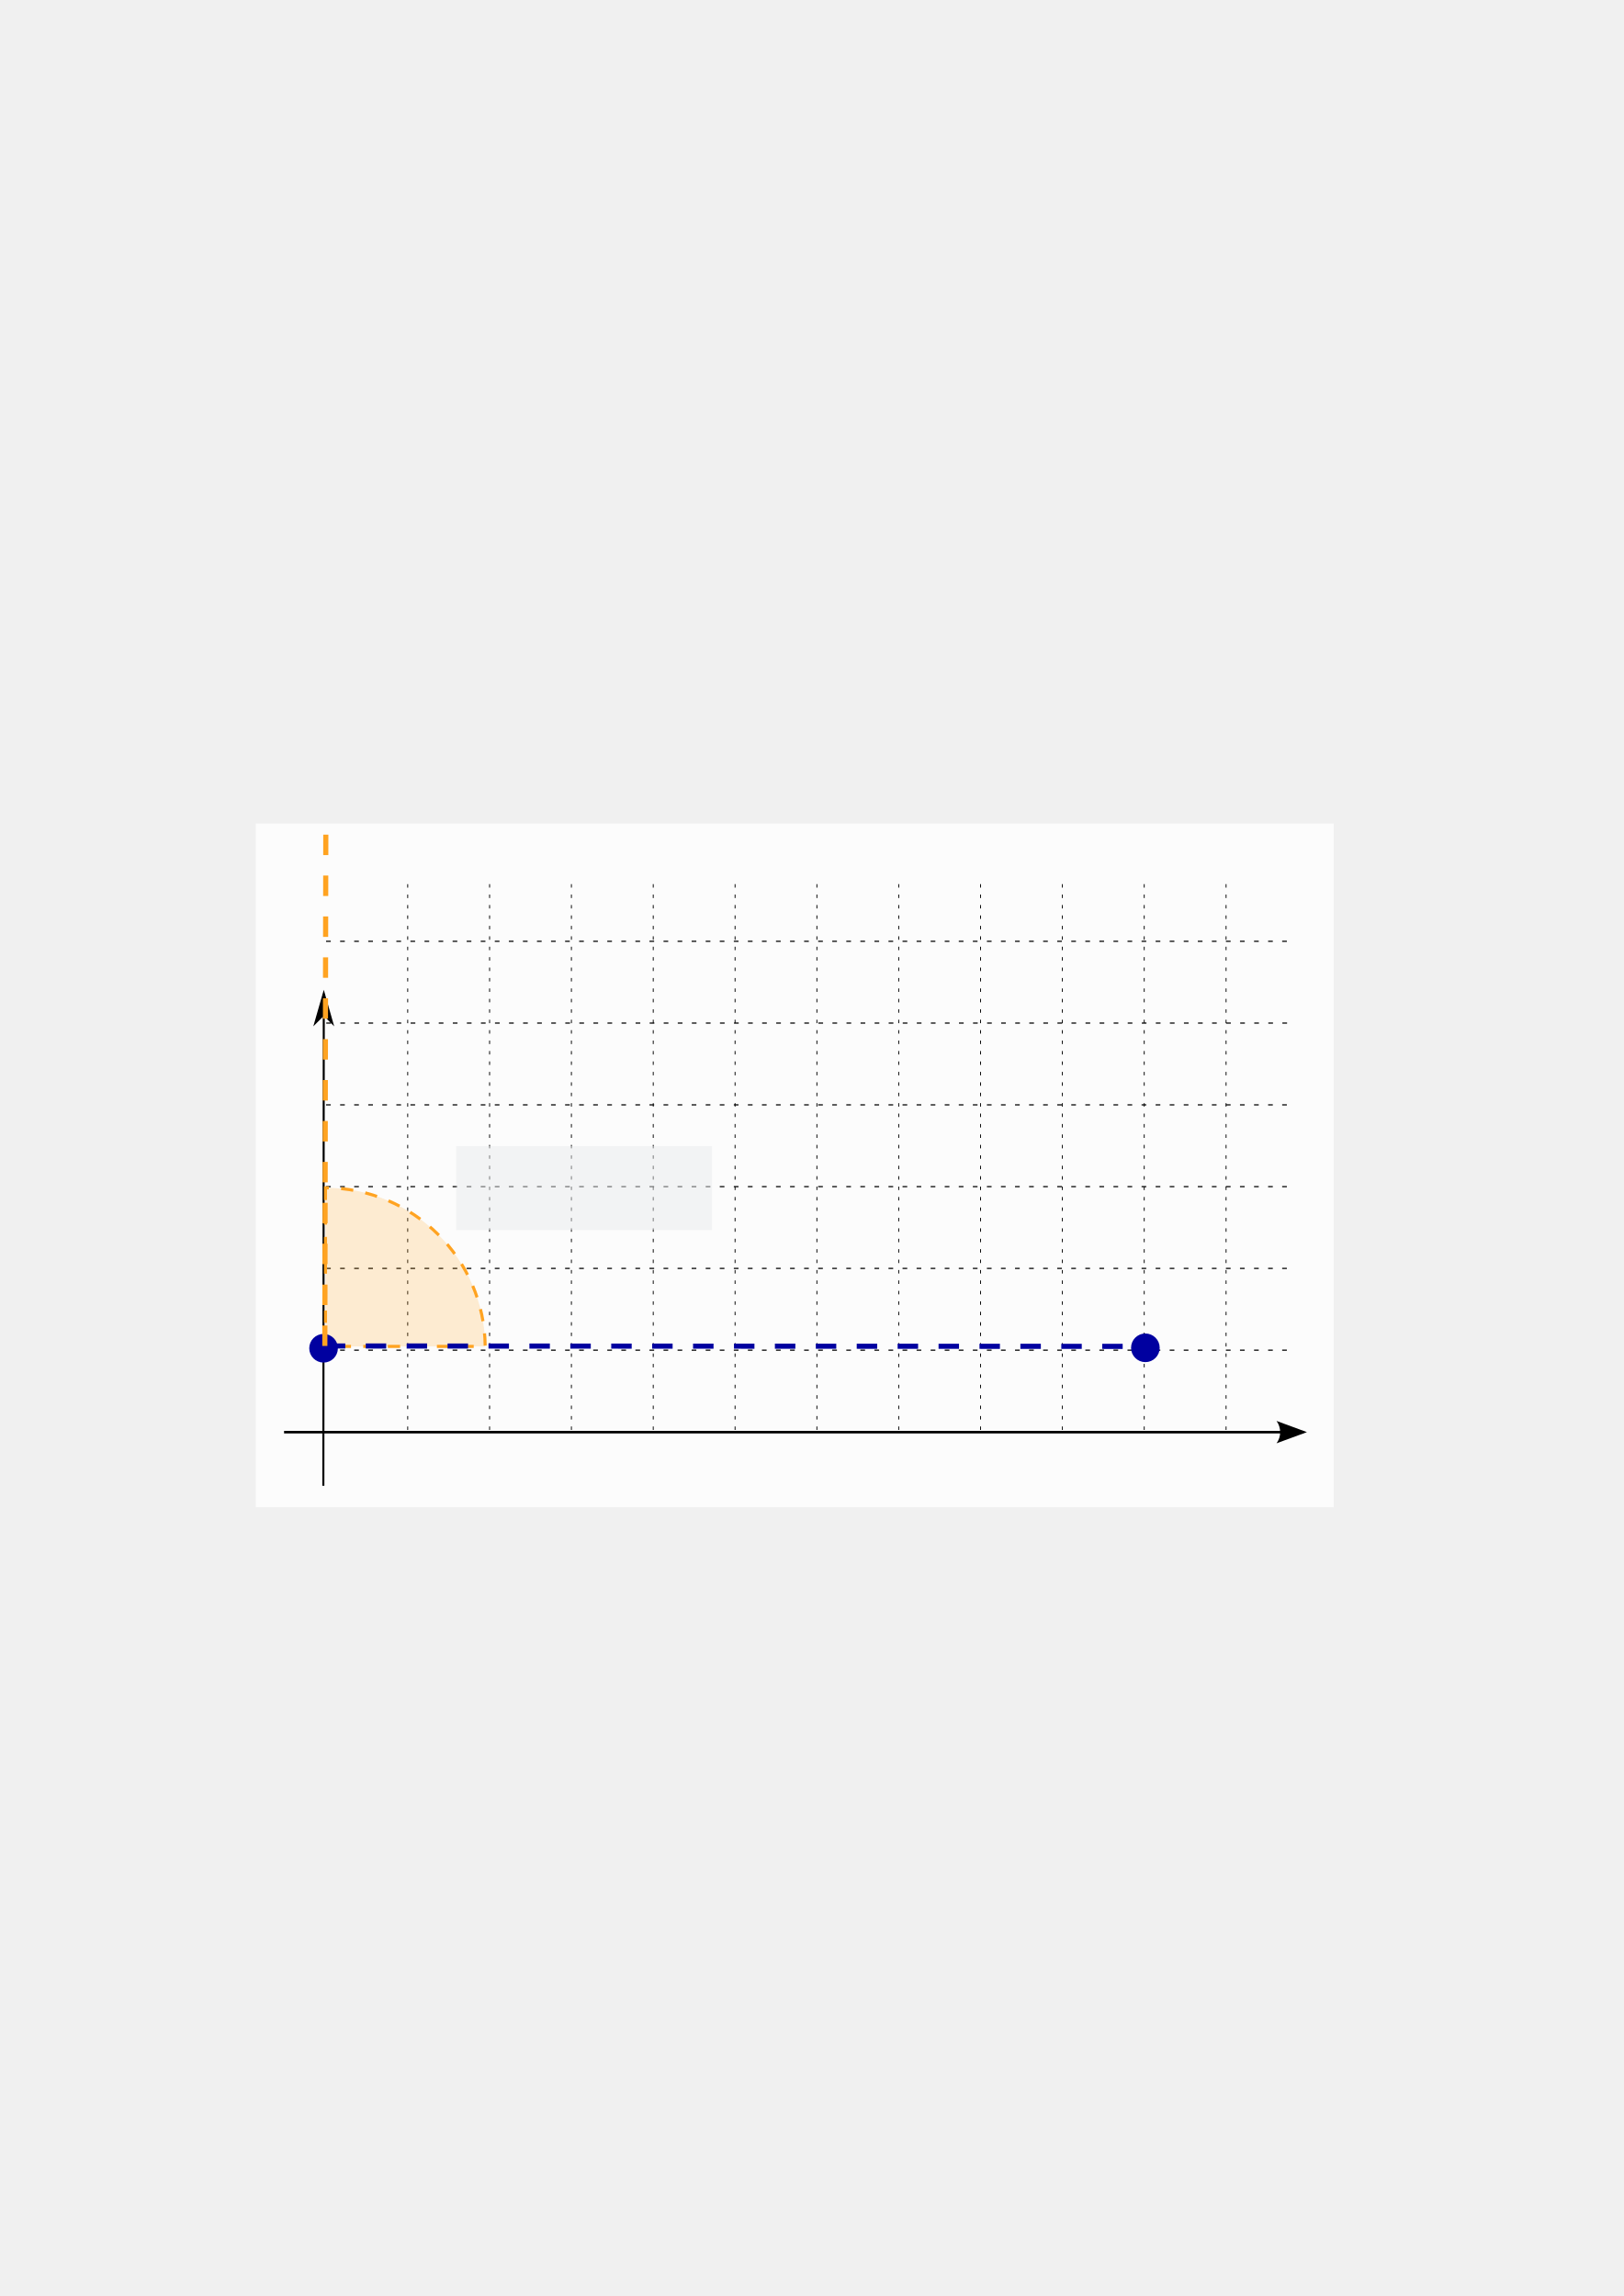
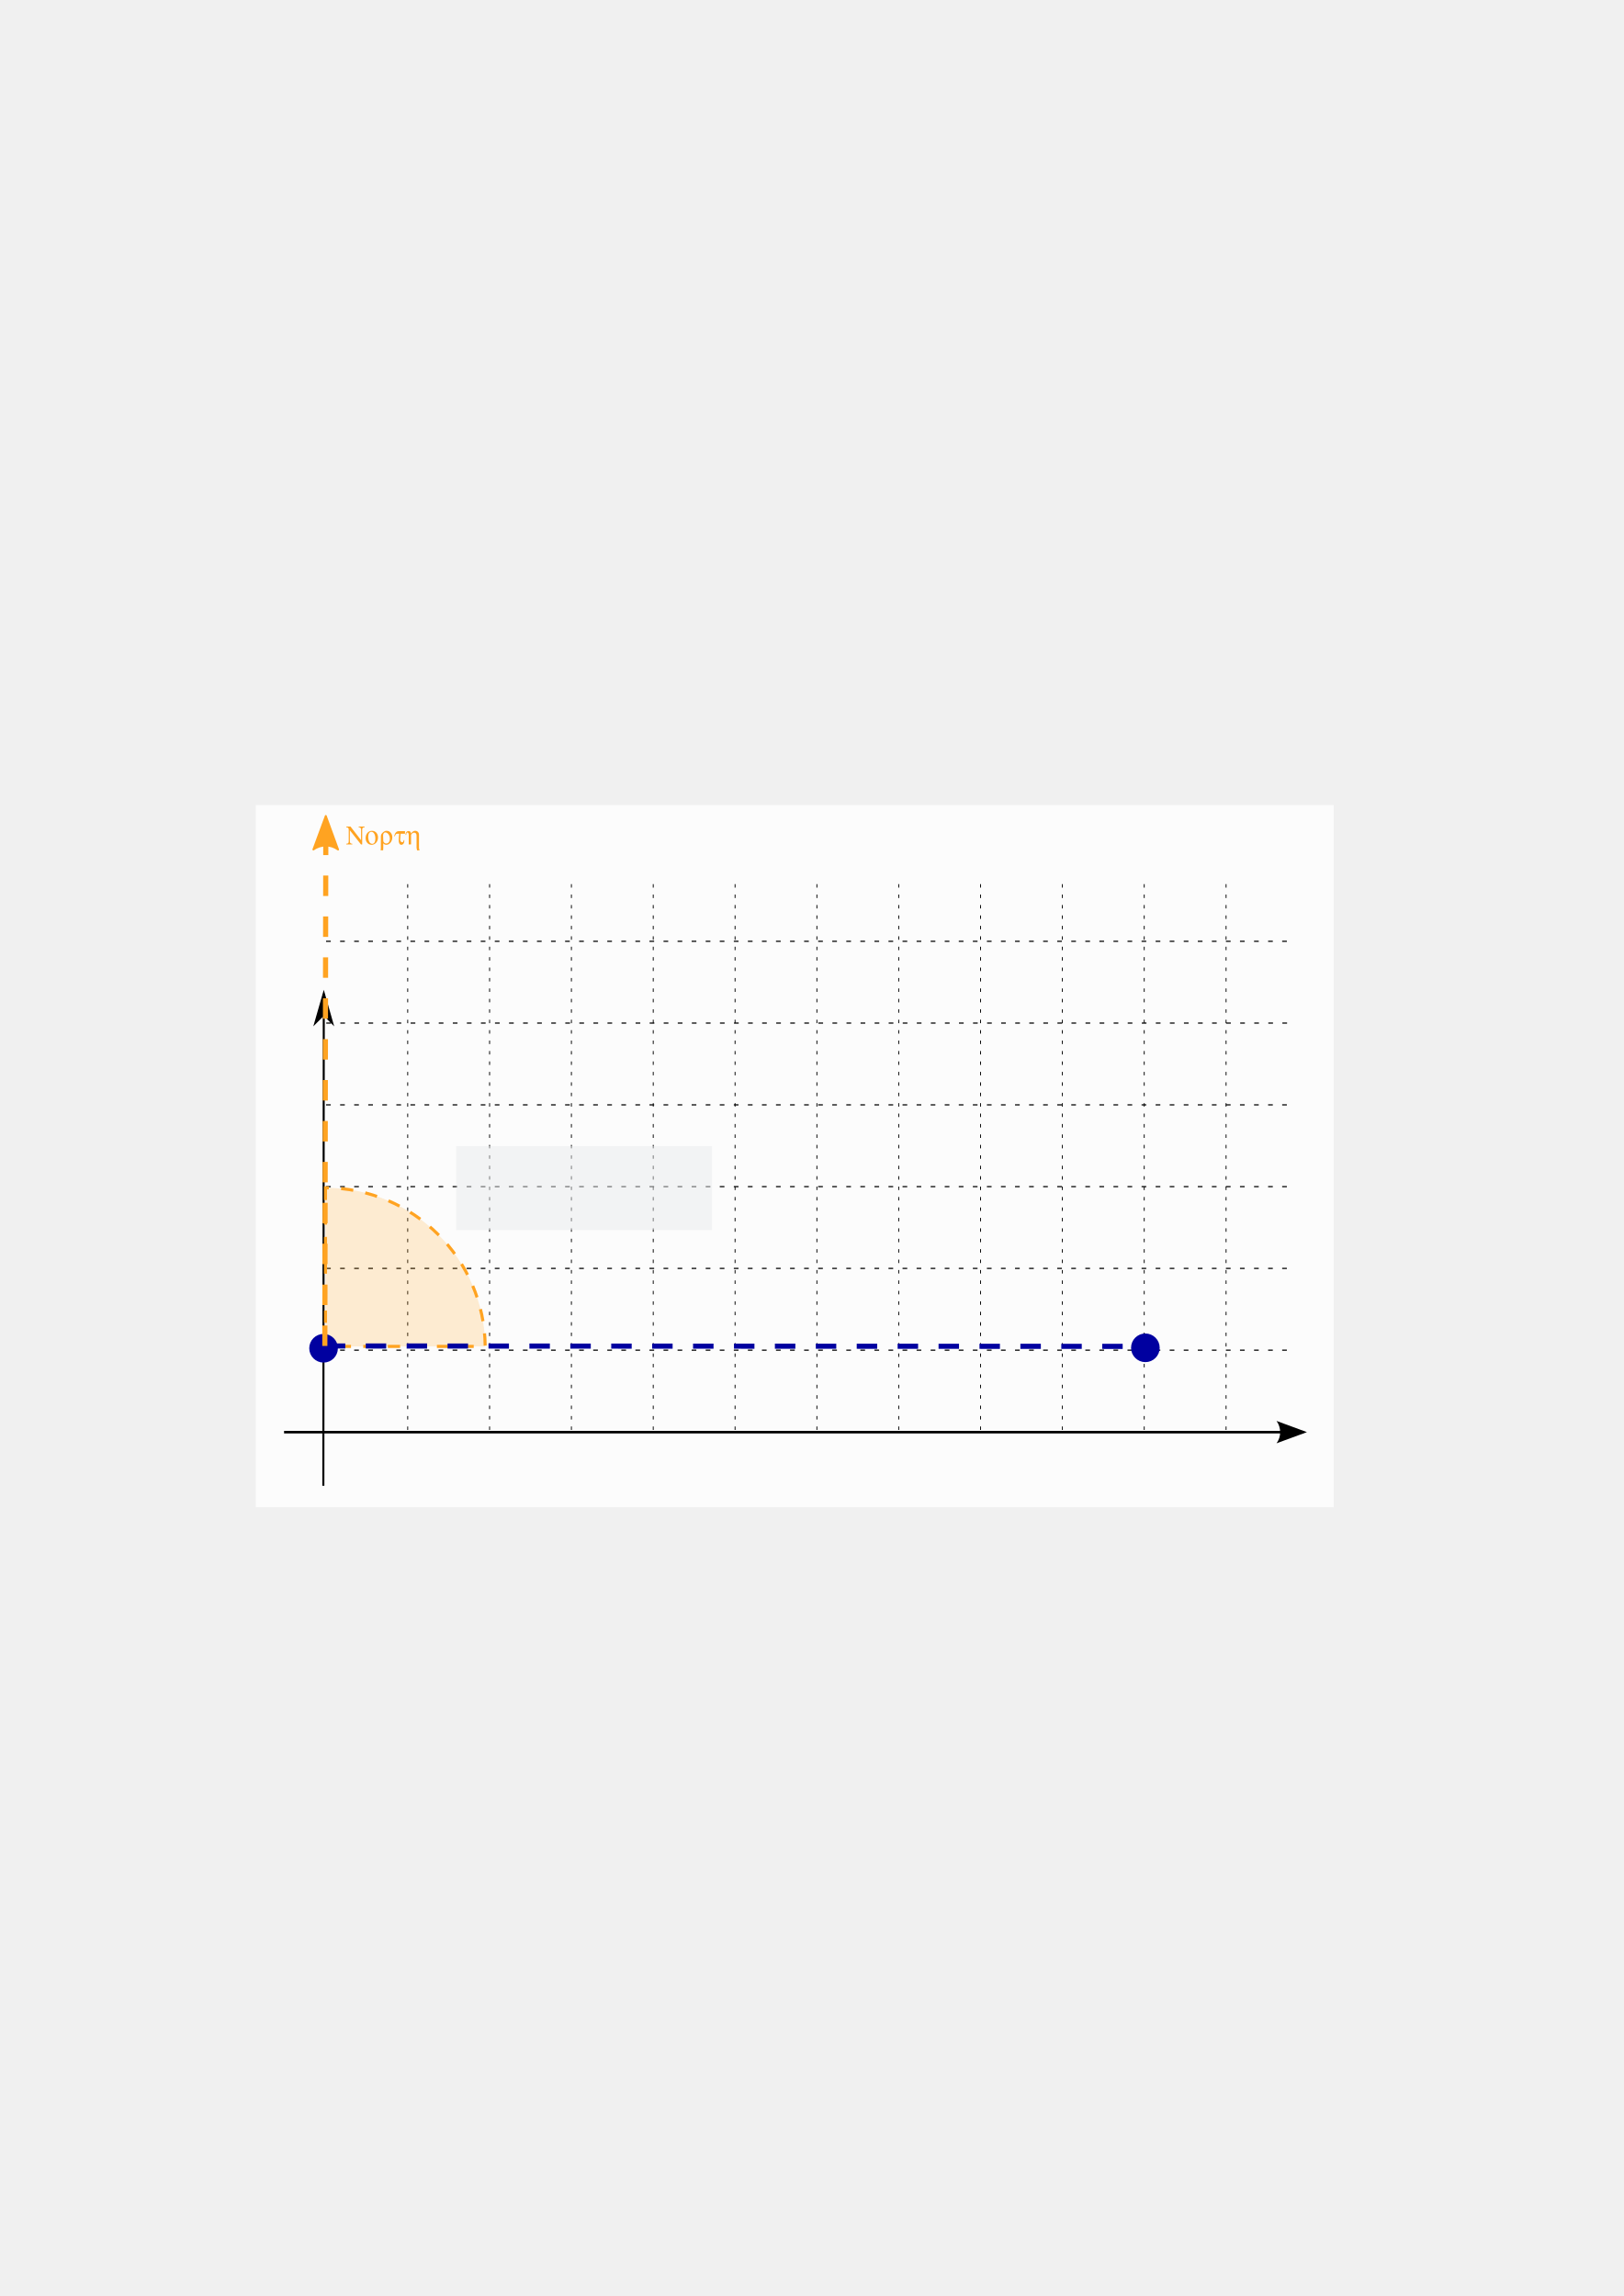
<svg xmlns="http://www.w3.org/2000/svg" xmlns:ns1="http://www.openswatchbook.org/uri/2009/osb" width="210mm" height="297mm" id="svg2" version="1.1">
  <defs id="defs4">
-     <linearGradient id="linearGradient5816" ns1:paint="gradient">
-       <stop style="stop-color:#000000;stop-opacity:1;" offset="0" id="stop5818" />
-       <stop style="stop-color:#000000;stop-opacity:0;" offset="1" id="stop5820" />
+     <marker style="overflow:visible;" id="Arrow2Mend" refX="0.0" refY="0.0" orient="auto">
+       <path transform="scale(0.6) rotate(180) translate(0,0)" d="M 8.719,4.034 L -2.207,0.016 L 8.719,-4.002 C 6.973,-1.63 6.983,1.616 8.719,4.034 z " style="fill-rule:evenodd;stroke-width:0.625;stroke-linejoin:round;" id="path4082" />
+     </marker>
+     <linearGradient ns1:paint="gradient" id="linearGradient5816">
+       <stop id="stop5818" offset="0" style="stop-color:#000000;stop-opacity:1;" />
+       <stop id="stop5820" offset="1" style="stop-color:#000000;stop-opacity:0;" />
    </linearGradient>
-     <marker orient="auto" refY="0.0" refX="0.0" id="Arrow1Lstart" style="overflow:visible">
-       <path id="path3824" d="M 0.0,0.0 L 5.0,-5.0 L -12.5,0.0 L 5.0,5.0 L 0.0,0.0 z " style="fill-rule:evenodd;stroke:#000000;stroke-width:1.0pt" transform="scale(0.8) translate(12.5,0)" />
+     <marker style="overflow:visible" id="Arrow1Lstart" refX="0.0" refY="0.0" orient="auto">
+       <path transform="scale(0.8) translate(12.5,0)" style="fill-rule:evenodd;stroke:#000000;stroke-width:1.0pt" d="M 0.0,0.0 L 5.0,-5.0 L -12.5,0.0 L 5.0,5.0 L 0.0,0.0 z " id="path3824" />
    </marker>
-     <marker orient="auto" refY="0.0" refX="0.0" id="Arrow2Lend" style="overflow:visible;">
-       <path id="path3845" style="fill-rule:evenodd;stroke-width:0.625;stroke-linejoin:round;" d="M 8.719,4.034 L -2.207,0.016 L 8.719,-4.002 C 6.973,-1.63 6.983,1.616 8.719,4.034 z " transform="scale(1.1) rotate(180) translate(1,0)" />
+     <marker style="overflow:visible;" id="Arrow2Lend" refX="0.0" refY="0.0" orient="auto">
+       <path transform="scale(1.1) rotate(180) translate(1,0)" d="M 8.719,4.034 L -2.207,0.016 L 8.719,-4.002 C 6.973,-1.63 6.983,1.616 8.719,4.034 z " style="fill-rule:evenodd;stroke-width:0.625;stroke-linejoin:round;" id="path3845" />
    </marker>
-     <marker orient="auto" refY="0" refX="0" id="Arrow2Lend-2" style="overflow:visible">
-       <path id="path3845-1" style="fill-rule:evenodd;stroke-width:0.625;stroke-linejoin:round" d="M 8.719,4.034 -2.207,0.016 8.719,-4.002 c -1.745,2.372 -1.735,5.617 -6e-7,8.035 z" transform="matrix(-1.1,0,0,-1.1,-1.1,0)" />
+     <marker style="overflow:visible" id="Arrow2Lend-2" refX="0" refY="0" orient="auto">
+       <path transform="matrix(-1.1,0,0,-1.1,-1.1,0)" d="M 8.719,4.034 -2.207,0.016 8.719,-4.002 c -1.745,2.372 -1.735,5.617 -6e-7,8.035 z" style="fill-rule:evenodd;stroke-width:0.625;stroke-linejoin:round" id="path3845-1" />
    </marker>
-     <marker orient="auto" refY="0" refX="0" id="Arrow1Lstart-4" style="overflow:visible">
-       <path id="path3824-1" d="M 0,0 5,-5 -12.5,0 5,5 0,0 z" style="fill-rule:evenodd;stroke:#000000;stroke-width:1pt" transform="matrix(0.8,0,0,0.8,10,0)" />
+     <marker style="overflow:visible" id="Arrow1Lstart-4" refX="0" refY="0" orient="auto">
+       <path transform="matrix(0.8,0,0,0.8,10,0)" style="fill-rule:evenodd;stroke:#000000;stroke-width:1pt" d="M 0,0 5,-5 -12.5,0 5,5 0,0 z" id="path3824-1" />
    </marker>
-     <marker orient="auto" refY="0" refX="0" id="Arrow2Lend-1" style="overflow:visible">
-       <path id="path3845-8" style="fill-rule:evenodd;stroke-width:0.625;stroke-linejoin:round" d="M 8.719,4.034 -2.207,0.016 8.719,-4.002 c -1.745,2.372 -1.735,5.617 -6e-7,8.035 z" transform="matrix(-1.1,0,0,-1.1,-1.1,0)" />
+     <marker style="overflow:visible" id="Arrow2Lend-1" refX="0" refY="0" orient="auto">
+       <path transform="matrix(-1.1,0,0,-1.1,-1.1,0)" d="M 8.719,4.034 -2.207,0.016 8.719,-4.002 c -1.745,2.372 -1.735,5.617 -6e-7,8.035 z" style="fill-rule:evenodd;stroke-width:0.625;stroke-linejoin:round" id="path3845-8" />
    </marker>
-     <marker orient="auto" refY="0" refX="0" id="Arrow1Lstart-8" style="overflow:visible">
-       <path id="path3824-8" d="M 0,0 5,-5 -12.5,0 5,5 0,0 z" style="fill-rule:evenodd;stroke:#000000;stroke-width:1pt" transform="matrix(0.8,0,0,0.8,10,0)" />
+     <marker style="overflow:visible" id="Arrow1Lstart-8" refX="0" refY="0" orient="auto">
+       <path transform="matrix(0.8,0,0,0.8,10,0)" style="fill-rule:evenodd;stroke:#000000;stroke-width:1pt" d="M 0,0 5,-5 -12.5,0 5,5 0,0 z" id="path3824-8" />
+     </marker>
+     <marker style="overflow:visible;" id="Arrow2MendA" refX="0.0" refY="0.0" orient="auto">
+       <path transform="scale(0.6) rotate(180) translate(0,0)" d="M 8.719,4.034 L -2.207,0.016 L 8.719,-4.002 C 6.973,-1.63 6.983,1.616 8.719,4.034 z " style="stroke-linejoin:round;stroke:#ffa321;stroke-width:0.625;fill:#ffa321;fill-rule:evenodd" id="path4527" />
    </marker>
  </defs>
  <g id="layer6" />
-   <g id="layer1" style="display:inline">
-     <flowRoot xml:space="preserve" id="flowRoot5861" style="font-size:40px;font-style:normal;font-weight:normal;line-height:125%;letter-spacing:0px;word-spacing:0px;fill:#000000;fill-opacity:1;stroke:none;font-family:Sans">
+   <g style="display:inline" id="layer1">
+     <flowRoot style="font-size:40px;font-style:normal;font-weight:normal;line-height:125%;letter-spacing:0px;word-spacing:0px;fill:#000000;fill-opacity:1;stroke:none;font-family:Sans" id="flowRoot5861" xml:space="preserve">
      <flowRegion id="flowRegion5863">
-         <rect id="rect5865" width="206.475" height="87.681" x="121.622" y="523.446" />
+         <rect y="523.446" x="121.622" height="87.681" width="206.475" id="rect5865" />
      </flowRegion>
      <flowPara id="flowPara5867" />
    </flowRoot>
-     <flowRoot xml:space="preserve" id="flowRoot5877" style="fill:black;stroke:none;stroke-opacity:1;stroke-width:1px;stroke-linejoin:miter;stroke-linecap:butt;fill-opacity:1;font-family:Sans;font-style:normal;font-weight:normal;font-size:40px;line-height:125%;letter-spacing:0px;word-spacing:0px">
+     <flowRoot style="fill:black;stroke:none;stroke-opacity:1;stroke-width:1px;stroke-linejoin:miter;stroke-linecap:butt;fill-opacity:1;font-family:Sans;font-style:normal;font-weight:normal;font-size:40px;line-height:125%;letter-spacing:0px;word-spacing:0px" id="flowRoot5877" xml:space="preserve">
      <flowRegion id="flowRegion5879">
-         <rect id="rect5881" width="574.171" height="117.38" x="-48.083" y="537.588" />
+         <rect y="537.588" x="-48.083" height="117.38" width="574.171" id="rect5881" />
      </flowRegion>
      <flowPara id="flowPara5883" />
    </flowRoot>
-     <rect style="opacity:0.8;fill:#ffffff;fill-opacity:1;fill-rule:nonzero;stroke:none;display:inline" id="rect5041-5-7" width="526.916" height="334.26" x="125.027" y="402.611" />
-     <path style="fill:none;stroke:#000000;stroke-width:1.005px;stroke-linecap:butt;stroke-linejoin:miter;stroke-opacity:1;marker-start:url(#Arrow1Lstart);marker-end:none;display:inline" d="m 158.273,485.869 -0.216,240.546" id="path2985-8-7" />
-     <path style="fill:none;stroke:#000000;stroke-width:1.236px;stroke-linecap:butt;stroke-linejoin:miter;stroke-opacity:1;marker-end:url(#Arrow2Lend);display:inline" d="m 138.852,700.188 498.363,0" id="path2987-8-0" />
-     <path id="path2989-7-7" d="m 199.295,432.267 0,269.638" style="fill:none;stroke:#000000;stroke-width:0.425;stroke-linecap:butt;stroke-linejoin:miter;stroke-miterlimit:4;stroke-opacity:1;stroke-dasharray:1.7, 3.399;stroke-dashoffset:0;display:inline" />
-     <path style="fill:none;stroke:#000000;stroke-width:0.425;stroke-linecap:butt;stroke-linejoin:miter;stroke-miterlimit:4;stroke-opacity:1;stroke-dasharray:1.7, 3.399;stroke-dashoffset:0;display:inline" d="m 239.321,432.252 0,269.667" id="path2991-5-2" />
-     <path id="path2993-8-3" d="m 279.319,432.252 0,269.667" style="fill:none;stroke:#000000;stroke-width:0.425;stroke-linecap:butt;stroke-linejoin:miter;stroke-miterlimit:4;stroke-opacity:1;stroke-dasharray:1.7, 3.399;stroke-dashoffset:0;display:inline" />
-     <path style="fill:none;stroke:#000000;stroke-width:0.425;stroke-linecap:butt;stroke-linejoin:miter;stroke-miterlimit:4;stroke-opacity:1;stroke-dasharray:1.7, 3.399;stroke-dashoffset:0;display:inline" d="m 319.318,432.252 0,269.667" id="path2995-9-2" />
-     <path id="path2997-6-8" d="m 359.316,432.252 0,269.667" style="fill:none;stroke:#000000;stroke-width:0.425;stroke-linecap:butt;stroke-linejoin:miter;stroke-miterlimit:4;stroke-opacity:1;stroke-dasharray:1.7, 3.399;stroke-dashoffset:0;display:inline" />
-     <path id="path2999-7-6" d="m 159.389,660.103 469.852,0" style="fill:none;stroke:#000000;stroke-width:0.573;stroke-linecap:butt;stroke-linejoin:miter;stroke-miterlimit:4;stroke-opacity:1;stroke-dasharray:2.291, 4.582;stroke-dashoffset:0;display:inline" />
-     <path style="fill:none;stroke:#000000;stroke-width:0.573;stroke-linecap:butt;stroke-linejoin:miter;stroke-miterlimit:4;stroke-opacity:1;stroke-dasharray:2.291, 4.582;stroke-dashoffset:0;display:inline" d="m 159.389,620.124 469.852,0" id="path3001-2-9" />
-     <path id="path3003-6-5" d="m 159.389,580.145 469.852,0" style="fill:none;stroke:#000000;stroke-width:0.573;stroke-linecap:butt;stroke-linejoin:miter;stroke-miterlimit:4;stroke-opacity:1;stroke-dasharray:2.291, 4.582;stroke-dashoffset:0;display:inline" />
-     <path style="fill:none;stroke:#000000;stroke-width:0.573;stroke-linecap:butt;stroke-linejoin:miter;stroke-miterlimit:4;stroke-opacity:1;stroke-dasharray:2.291, 4.582;stroke-dashoffset:0;display:inline" d="m 159.389,540.166 469.852,0" id="path3005-4-8" />
-     <path id="path3007-2-3" d="m 159.488,500.186 469.653,0" style="fill:none;stroke:#000000;stroke-width:0.573;stroke-linecap:butt;stroke-linejoin:miter;stroke-miterlimit:4;stroke-opacity:1;stroke-dasharray:2.291, 4.582;stroke-dashoffset:0;display:inline" />
-     <flowRoot xml:space="preserve" id="flowRoot3804-2-1" style="font-size:40px;font-style:normal;font-weight:normal;line-height:125%;letter-spacing:0px;word-spacing:0px;fill:#000000;fill-opacity:1;stroke:none;display:inline;font-family:Sans" transform="matrix(0.6167409,0,0,0.6167409,316.7327,312.5006)">
+     <rect y="393.611" x="125.027" height="343.26" width="526.916" id="rect5041-5-7" style="opacity:0.8;fill:#ffffff;fill-opacity:1;fill-rule:nonzero;stroke:none;display:inline" />
+     <path id="path2985-8-7" d="m 158.273,485.869 -0.216,240.546" style="fill:none;stroke:#000000;stroke-width:1.005px;stroke-linecap:butt;stroke-linejoin:miter;stroke-opacity:1;marker-start:url(#Arrow1Lstart);marker-end:none;display:inline" />
+     <path id="path2987-8-0" d="m 138.852,700.188 498.363,0" style="fill:none;stroke:#000000;stroke-width:1.236px;stroke-linecap:butt;stroke-linejoin:miter;stroke-opacity:1;marker-end:url(#Arrow2Lend);display:inline" />
+     <path style="fill:none;stroke:#000000;stroke-width:0.425;stroke-linecap:butt;stroke-linejoin:miter;stroke-miterlimit:4;stroke-opacity:1;stroke-dasharray:1.7, 3.399;stroke-dashoffset:0;display:inline" d="m 199.295,432.267 0,269.638" id="path2989-7-7" />
+     <path id="path2991-5-2" d="m 239.321,432.252 0,269.667" style="fill:none;stroke:#000000;stroke-width:0.425;stroke-linecap:butt;stroke-linejoin:miter;stroke-miterlimit:4;stroke-opacity:1;stroke-dasharray:1.7, 3.399;stroke-dashoffset:0;display:inline" />
+     <path style="fill:none;stroke:#000000;stroke-width:0.425;stroke-linecap:butt;stroke-linejoin:miter;stroke-miterlimit:4;stroke-opacity:1;stroke-dasharray:1.7, 3.399;stroke-dashoffset:0;display:inline" d="m 279.319,432.252 0,269.667" id="path2993-8-3" />
+     <path id="path2995-9-2" d="m 319.318,432.252 0,269.667" style="fill:none;stroke:#000000;stroke-width:0.425;stroke-linecap:butt;stroke-linejoin:miter;stroke-miterlimit:4;stroke-opacity:1;stroke-dasharray:1.7, 3.399;stroke-dashoffset:0;display:inline" />
+     <path style="fill:none;stroke:#000000;stroke-width:0.425;stroke-linecap:butt;stroke-linejoin:miter;stroke-miterlimit:4;stroke-opacity:1;stroke-dasharray:1.7, 3.399;stroke-dashoffset:0;display:inline" d="m 359.316,432.252 0,269.667" id="path2997-6-8" />
+     <path style="fill:none;stroke:#000000;stroke-width:0.573;stroke-linecap:butt;stroke-linejoin:miter;stroke-miterlimit:4;stroke-opacity:1;stroke-dasharray:2.291, 4.582;stroke-dashoffset:0;display:inline" d="m 159.389,660.103 469.852,0" id="path2999-7-6" />
+     <path id="path3001-2-9" d="m 159.389,620.124 469.852,0" style="fill:none;stroke:#000000;stroke-width:0.573;stroke-linecap:butt;stroke-linejoin:miter;stroke-miterlimit:4;stroke-opacity:1;stroke-dasharray:2.291, 4.582;stroke-dashoffset:0;display:inline" />
+     <path style="fill:none;stroke:#000000;stroke-width:0.573;stroke-linecap:butt;stroke-linejoin:miter;stroke-miterlimit:4;stroke-opacity:1;stroke-dasharray:2.291, 4.582;stroke-dashoffset:0;display:inline" d="m 159.389,580.145 469.852,0" id="path3003-6-5" />
+     <path id="path3005-4-8" d="m 159.389,540.166 469.852,0" style="fill:none;stroke:#000000;stroke-width:0.573;stroke-linecap:butt;stroke-linejoin:miter;stroke-miterlimit:4;stroke-opacity:1;stroke-dasharray:2.291, 4.582;stroke-dashoffset:0;display:inline" />
+     <path style="fill:none;stroke:#000000;stroke-width:0.573;stroke-linecap:butt;stroke-linejoin:miter;stroke-miterlimit:4;stroke-opacity:1;stroke-dasharray:2.291, 4.582;stroke-dashoffset:0;display:inline" d="m 159.488,500.186 469.653,0" id="path3007-2-3" />
+     <flowRoot transform="matrix(0.6167409,0,0,0.6167409,316.7327,312.5006)" style="font-size:40px;font-style:normal;font-weight:normal;line-height:125%;letter-spacing:0px;word-spacing:0px;fill:#000000;fill-opacity:1;stroke:none;display:inline;font-family:Sans" id="flowRoot3804-2-1" xml:space="preserve">
      <flowRegion id="flowRegion3806-7-9">
-         <rect id="rect3808-6-3" width="121.218" height="48.487" x="487.399" y="626.078" />
+         <rect y="626.078" x="487.399" height="48.487" width="121.218" id="rect3808-6-3" />
      </flowRegion>
-       <flowPara id="flowPara3810-2-8" style="font-style:italic">x</flowPara>
+       <flowPara style="font-style:italic" id="flowPara3810-2-8">x</flowPara>
    </flowRoot>
-     <flowRoot transform="matrix(0.6167409,0,0,0.6167409,-166.0314,106.0107)" style="font-size:40px;font-style:normal;font-weight:normal;line-height:125%;letter-spacing:0px;word-spacing:0px;fill:#000000;fill-opacity:1;stroke:none;display:inline;font-family:Sans" id="flowRoot3812-8-8" xml:space="preserve">
+     <flowRoot xml:space="preserve" id="flowRoot3812-8-8" style="font-size:40px;font-style:normal;font-weight:normal;line-height:125%;letter-spacing:0px;word-spacing:0px;fill:#000000;fill-opacity:1;stroke:none;display:inline;font-family:Sans" transform="matrix(0.6167409,0,0,0.6167409,-166.0314,106.0107)">
      <flowRegion id="flowRegion3814-8-6">
-         <rect y="626.078" x="487.399" height="48.487" width="121.218" id="rect3816-1-7" />
+         <rect id="rect3816-1-7" width="121.218" height="48.487" x="487.399" y="626.078" />
      </flowRegion>
-       <flowPara style="font-style:italic" id="flowPara3818-8-0">y</flowPara>
+       <flowPara id="flowPara3818-8-0" style="font-style:italic">y</flowPara>
    </flowRoot>
-     <flowRoot transform="matrix(0.2611037,0,0,0.2611037,9.52198,540.7933)" style="font-size:40px;font-style:normal;font-weight:normal;line-height:125%;letter-spacing:0px;word-spacing:0px;fill:#000000;fill-opacity:1;stroke:none;display:inline;font-family:Sans" id="flowRoot4814-7-1" xml:space="preserve">
+     <flowRoot xml:space="preserve" id="flowRoot4814-7-1" style="font-size:40px;font-style:normal;font-weight:normal;line-height:125%;letter-spacing:0px;word-spacing:0px;fill:#000000;fill-opacity:1;stroke:none;display:inline;font-family:Sans" transform="matrix(0.2611037,0,0,0.2611037,9.52198,540.7933)">
      <flowRegion id="flowRegion4816-0-0">
-         <rect y="626.078" x="487.399" height="48.487" width="121.218" id="rect4818-9-2" />
+         <rect id="rect4818-9-2" width="121.218" height="48.487" x="487.399" y="626.078" />
      </flowRegion>
-       <flowPara style="font-style:italic" id="flowPara4820-5-3">0,0</flowPara>
+       <flowPara id="flowPara4820-5-3" style="font-style:italic">0,0</flowPara>
    </flowRoot>
-     <path id="path3534-8" d="m 399.314,432.252 0,269.667" style="fill:none;stroke:#000000;stroke-width:0.425;stroke-linecap:butt;stroke-linejoin:miter;stroke-miterlimit:4;stroke-opacity:1;stroke-dasharray:1.7, 3.399;stroke-dashoffset:0;display:inline" />
-     <path style="fill:none;stroke:#000000;stroke-width:0.425;stroke-linecap:butt;stroke-linejoin:miter;stroke-miterlimit:4;stroke-opacity:1;stroke-dasharray:1.7, 3.399;stroke-dashoffset:0;display:inline" d="m 439.312,432.252 0,269.667" id="path3536-3" />
-     <path style="fill:#ffa321;fill-opacity:0.196;stroke:#ffa321;stroke-width:1.5;stroke-miterlimit:4;stroke-opacity:1;stroke-dasharray:6,6;stroke-dashoffset:0;display:inline" d="m 159.113,580.717 0,77.544 78.058,0 c -0.367,-42.838 -35.154,-77.454 -78.058,-77.544 z" id="path5832-5" />
-     <path id="path3538-5" d="m 479.31,432.252 0,269.667" style="fill:none;stroke:#000000;stroke-width:0.425;stroke-linecap:butt;stroke-linejoin:miter;stroke-miterlimit:4;stroke-opacity:1;stroke-dasharray:1.7, 3.399;stroke-dashoffset:0;display:inline" />
-     <path id="path3540-6" d="m 519.308,432.252 0,269.667" style="fill:none;stroke:#000000;stroke-width:0.425;stroke-linecap:butt;stroke-linejoin:miter;stroke-miterlimit:4;stroke-opacity:1;stroke-dasharray:1.7, 3.399;stroke-dashoffset:0;display:inline" />
-     <path id="path3554-5" d="m 159.389,460.207 469.852,0" style="fill:none;stroke:#000000;stroke-width:0.573;stroke-linecap:butt;stroke-linejoin:miter;stroke-miterlimit:4;stroke-opacity:1;stroke-dasharray:2.291, 4.582;stroke-dashoffset:0;display:inline" />
-     <path style="fill:none;stroke:#000000;stroke-width:0.425;stroke-linecap:butt;stroke-linejoin:miter;stroke-miterlimit:4;stroke-opacity:1;stroke-dasharray:1.7, 3.399;stroke-dashoffset:0;display:inline" d="m 559.319,432.252 0,269.667" id="path5836-1" />
-     <path id="path5840-5" d="m 599.331,432.252 0,269.667" style="fill:none;stroke:#000000;stroke-width:0.425;stroke-linecap:butt;stroke-linejoin:miter;stroke-miterlimit:4;stroke-opacity:1;stroke-dasharray:1.7, 3.399;stroke-dashoffset:0;display:inline" />
-     <path style="fill:none;stroke:#0000a0;stroke-width:2.5;stroke-linecap:butt;stroke-linejoin:miter;stroke-miterlimit:4;stroke-opacity:1;stroke-dasharray:10, 10;stroke-dashoffset:0;display:inline" d="m 158.785,658.046 400.489,0.201" id="path3839-5" />
-     <path style="fill:#0000a0;fill-opacity:1;stroke:#0000a0;stroke-width:2;stroke-miterlimit:4;stroke-opacity:1;stroke-dasharray:none;stroke-dashoffset:0;display:inline" id="path3837-7-5-6" d="m 245,415.862 a 8.5,8.5 0 1 1 -17,0 8.5,8.5 0 1 1 17,0 z" transform="matrix(0.7368422,0,0,0.7368422,-16.09689,352.7398)" />
-     <path style="fill:#0000a0;fill-opacity:1;stroke:#0000a0;stroke-width:2;stroke-miterlimit:4;stroke-opacity:1;stroke-dasharray:none;stroke-dashoffset:0;display:inline" id="path3837-2" d="m 245,415.862 a 8.5,8.5 0 1 1 -17,0 8.5,8.5 0 1 1 17,0 z" transform="matrix(0.7368421,0,0,0.7368421,385.6193,352.5242)" />
-     <path id="path3958" d="m 158.785,658.046 0.489,-255.799" style="fill:none;stroke:#ffa321;stroke-width:2.5;stroke-linecap:butt;stroke-linejoin:miter;stroke-miterlimit:4;stroke-opacity:1;stroke-dasharray:10, 10;stroke-dashoffset:0;display:inline" />
-     <rect style="opacity:0.5;fill:#e8eaec;fill-rule:evenodd;stroke:none;fill-opacity:1" id="rect3970" width="125" height="41" x="223" y="560.362" />
-     <flowRoot xml:space="preserve" id="flowRoot3960" style="font-size:13px;font-style:normal;font-weight:normal;line-height:125%;letter-spacing:0px;word-spacing:0px;fill:#000000;fill-opacity:1;stroke:none;font-family:Sans" transform="translate(14,8)">
+     <path style="fill:none;stroke:#000000;stroke-width:0.425;stroke-linecap:butt;stroke-linejoin:miter;stroke-miterlimit:4;stroke-opacity:1;stroke-dasharray:1.7, 3.399;stroke-dashoffset:0;display:inline" d="m 399.314,432.252 0,269.667" id="path3534-8" />
+     <path id="path3536-3" d="m 439.312,432.252 0,269.667" style="fill:none;stroke:#000000;stroke-width:0.425;stroke-linecap:butt;stroke-linejoin:miter;stroke-miterlimit:4;stroke-opacity:1;stroke-dasharray:1.7, 3.399;stroke-dashoffset:0;display:inline" />
+     <path id="path5832-5" d="m 159.113,580.717 0,77.544 78.058,0 c -0.367,-42.838 -35.154,-77.454 -78.058,-77.544 z" style="fill:#ffa321;fill-opacity:0.196;stroke:#ffa321;stroke-width:1.5;stroke-miterlimit:4;stroke-opacity:1;stroke-dasharray:6,6;stroke-dashoffset:0;display:inline" />
+     <path style="fill:none;stroke:#000000;stroke-width:0.425;stroke-linecap:butt;stroke-linejoin:miter;stroke-miterlimit:4;stroke-opacity:1;stroke-dasharray:1.7, 3.399;stroke-dashoffset:0;display:inline" d="m 479.31,432.252 0,269.667" id="path3538-5" />
+     <path style="fill:none;stroke:#000000;stroke-width:0.425;stroke-linecap:butt;stroke-linejoin:miter;stroke-miterlimit:4;stroke-opacity:1;stroke-dasharray:1.7, 3.399;stroke-dashoffset:0;display:inline" d="m 519.308,432.252 0,269.667" id="path3540-6" />
+     <path style="fill:none;stroke:#000000;stroke-width:0.573;stroke-linecap:butt;stroke-linejoin:miter;stroke-miterlimit:4;stroke-opacity:1;stroke-dasharray:2.291, 4.582;stroke-dashoffset:0;display:inline" d="m 159.389,460.207 469.852,0" id="path3554-5" />
+     <path id="path5836-1" d="m 559.319,432.252 0,269.667" style="fill:none;stroke:#000000;stroke-width:0.425;stroke-linecap:butt;stroke-linejoin:miter;stroke-miterlimit:4;stroke-opacity:1;stroke-dasharray:1.7, 3.399;stroke-dashoffset:0;display:inline" />
+     <path style="fill:none;stroke:#000000;stroke-width:0.425;stroke-linecap:butt;stroke-linejoin:miter;stroke-miterlimit:4;stroke-opacity:1;stroke-dasharray:1.7, 3.399;stroke-dashoffset:0;display:inline" d="m 599.331,432.252 0,269.667" id="path5840-5" />
+     <path id="path3839-5" d="m 158.785,658.046 400.489,0.201" style="fill:none;stroke:#0000a0;stroke-width:2.5;stroke-linecap:butt;stroke-linejoin:miter;stroke-miterlimit:4;stroke-opacity:1;stroke-dasharray:10, 10;stroke-dashoffset:0;display:inline" />
+     <path transform="matrix(0.7368422,0,0,0.7368422,-16.09689,352.7398)" d="m 245,415.862 a 8.5,8.5 0 1 1 -17,0 8.5,8.5 0 1 1 17,0 z" id="path3837-7-5-6" style="fill:#0000a0;fill-opacity:1;stroke:#0000a0;stroke-width:2;stroke-miterlimit:4;stroke-opacity:1;stroke-dasharray:none;stroke-dashoffset:0;display:inline" />
+     <path transform="matrix(0.7368421,0,0,0.7368421,385.6193,352.5242)" d="m 245,415.862 a 8.5,8.5 0 1 1 -17,0 8.5,8.5 0 1 1 17,0 z" id="path3837-2" style="fill:#0000a0;fill-opacity:1;stroke:#0000a0;stroke-width:2;stroke-miterlimit:4;stroke-opacity:1;stroke-dasharray:none;stroke-dashoffset:0;display:inline" />
+     <path style="stroke-linejoin:miter;marker-end:url(#Arrow2MendA);stroke-opacity:1;stroke-dashoffset:0;stroke:#ffa321;stroke-linecap:butt;stroke-miterlimit:4;stroke-dasharray:10, 10;stroke-width:2.5;display:inline;fill:none" d="m 158.785,658.046 0.489,-255.799" id="path3958" />
+     <rect y="560.362" x="223" height="41" width="125" id="rect3970" style="opacity:0.5;fill:#e8eaec;fill-rule:evenodd;stroke:none;fill-opacity:1" />
+     <flowRoot transform="translate(14,8)" style="font-size:13px;font-style:normal;font-weight:normal;line-height:125%;letter-spacing:0px;word-spacing:0px;fill:#000000;fill-opacity:1;stroke:none;font-family:Sans" id="flowRoot3960" xml:space="preserve">
      <flowRegion id="flowRegion3962">
-         <rect id="rect3964" width="117" height="53" x="211" y="556.362" />
+         <rect y="556.362" x="211" height="53" width="117" id="rect3964" />
      </flowRegion>
      <flowPara id="flowPara3966">90 Degrees</flowPara>
      <flowPara id="flowPara3968">1.5707... Radians</flowPara>
    </flowRoot>
+     <text id="text3051" y="412.862" x="168.875" style="font-size:13px;font-style:normal;font-variant:normal;font-weight:normal;font-stretch:normal;line-height:125%;letter-spacing:0px;word-spacing:0px;fill:#ffa321;fill-opacity:1;stroke:none;font-family:Symbol;-inkscape-font-specification:Symbol" xml:space="preserve">
+       <tspan y="412.862" x="168.875" id="tspan3053">North</tspan>
+     </text>
  </g>
  <g id="layer2" />
-   <g id="layer5" style="display:inline" />
+   <g style="display:inline" id="layer5" />
</svg>
